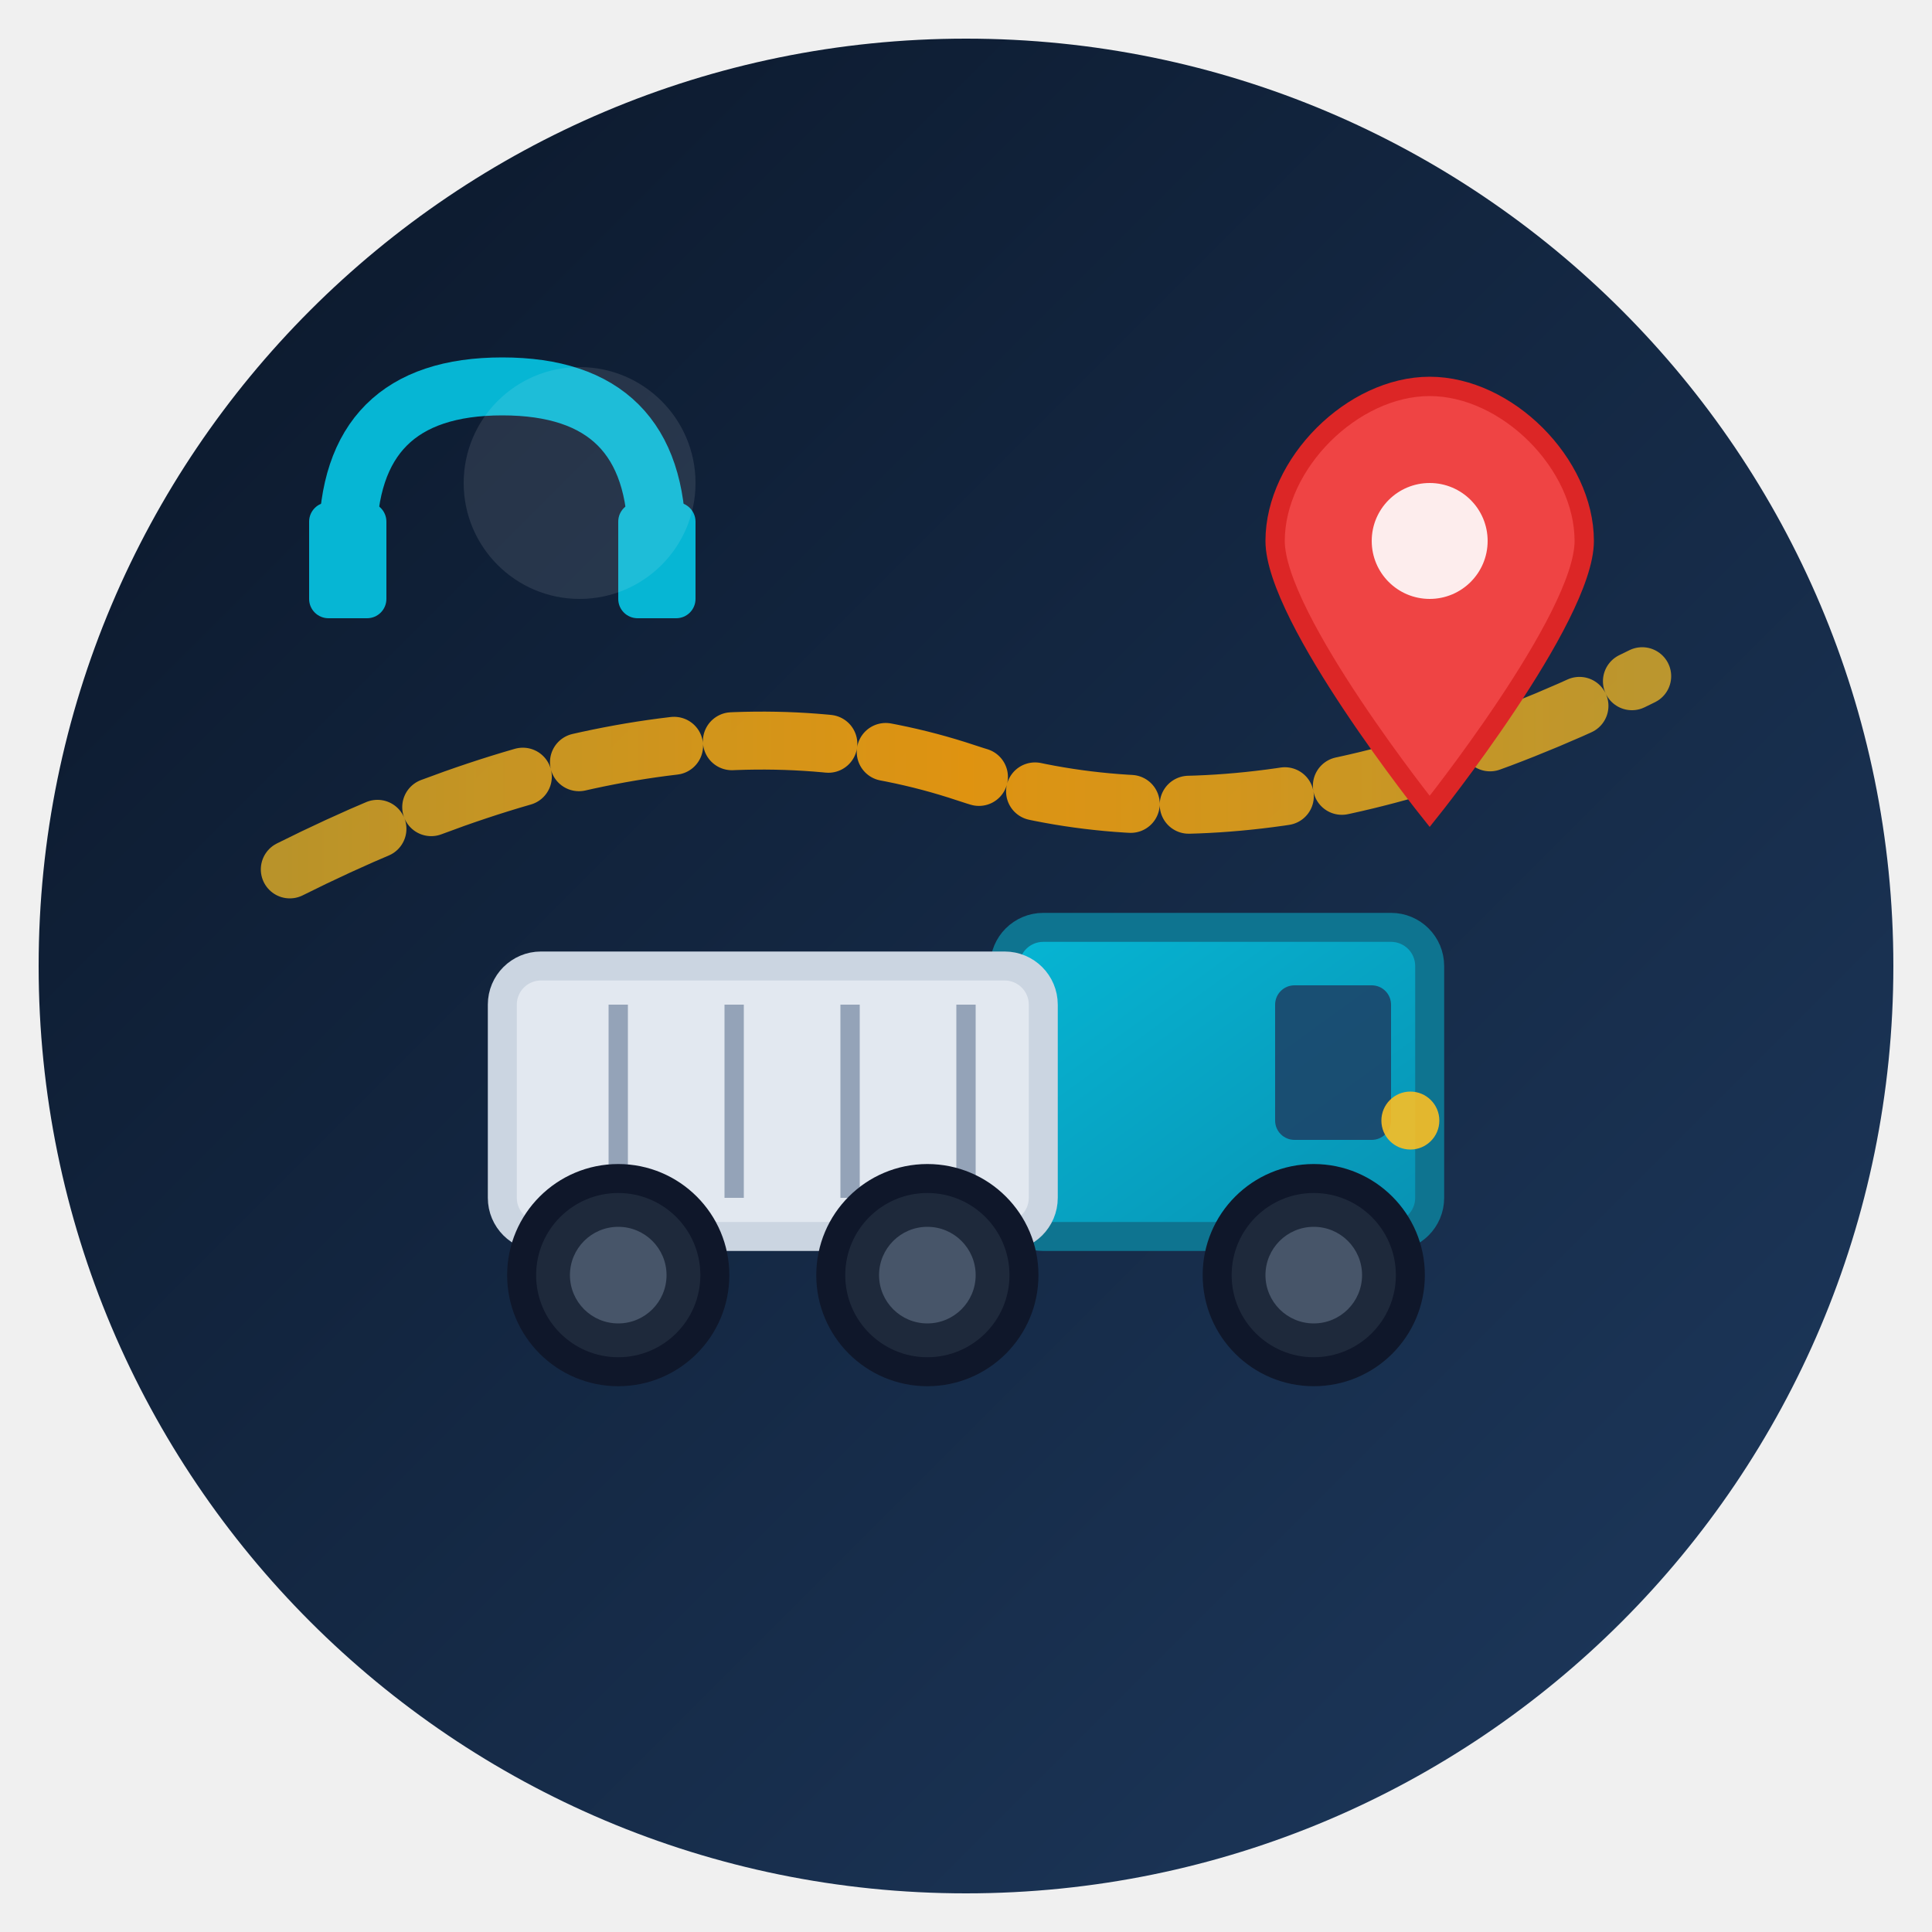
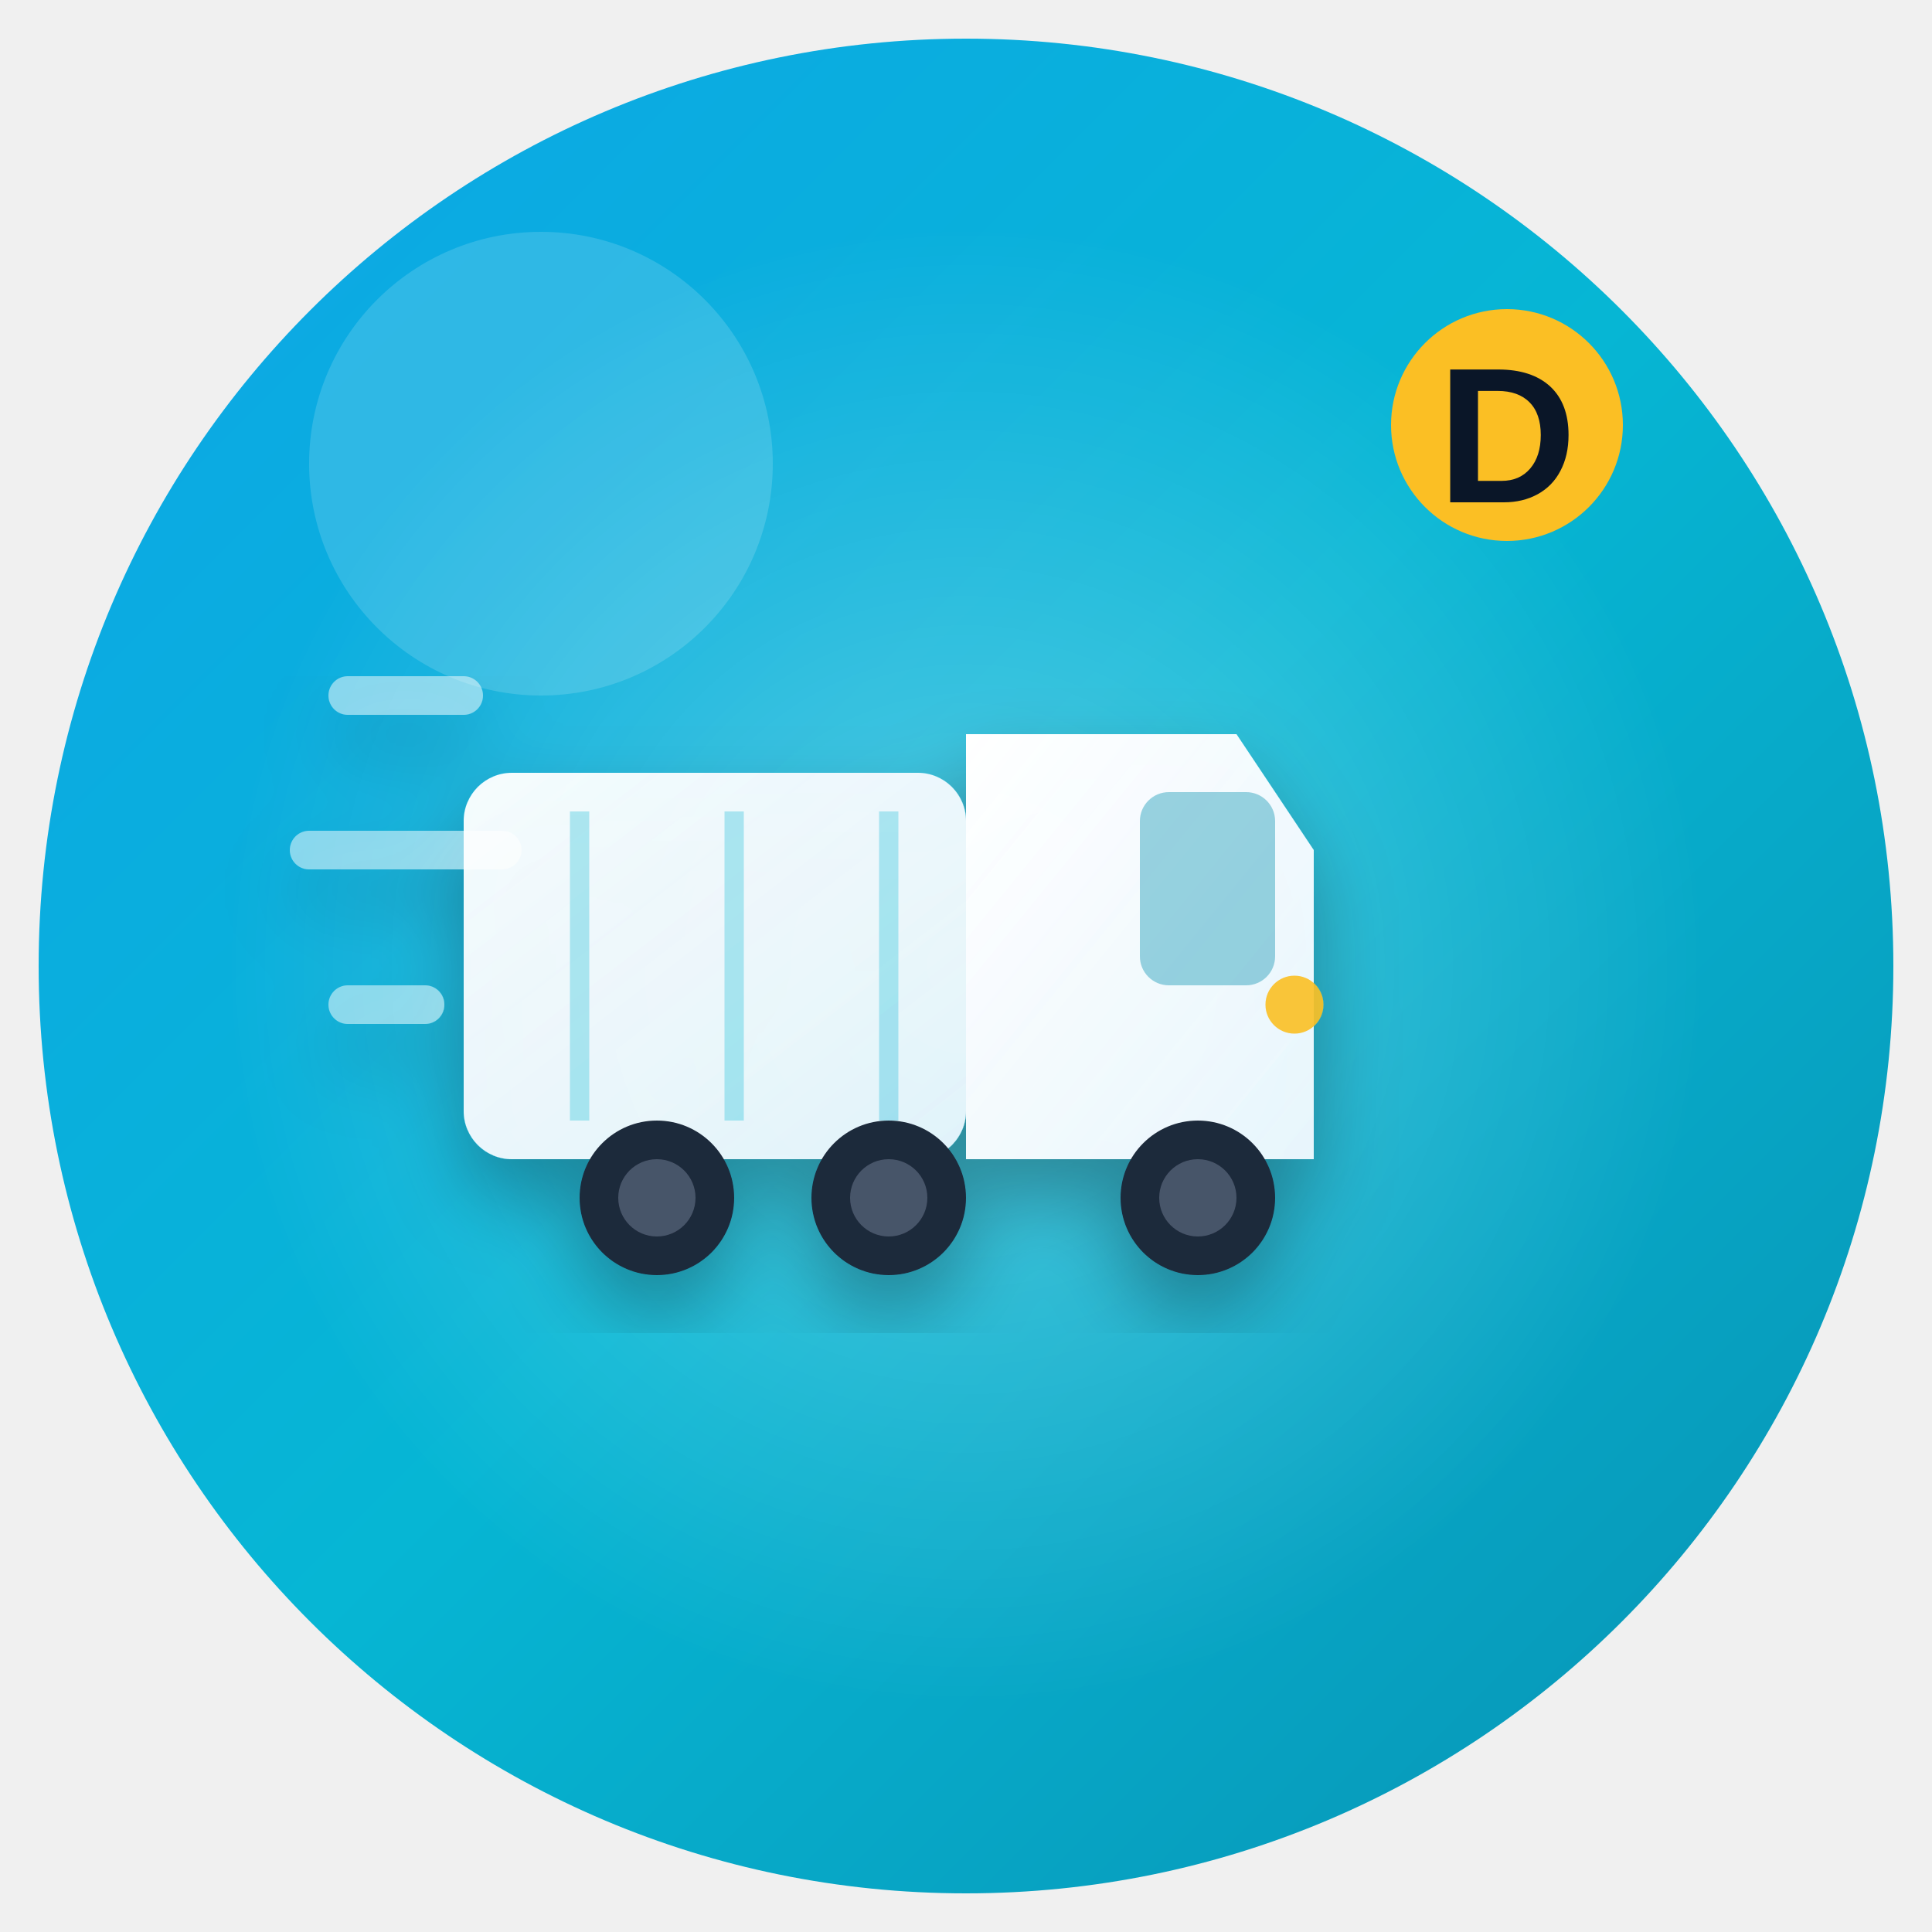
<svg xmlns="http://www.w3.org/2000/svg" viewBox="0 0 100 100">
  <defs>
-     <linearGradient id="bgGrad" x1="0%" y1="0%" x2="100%" y2="100%">
-       <stop offset="0%" style="stop-color:#0a1628;stop-opacity:1" />
-       <stop offset="100%" style="stop-color:#1e3a5f;stop-opacity:1" />
-     </linearGradient>
-     <linearGradient id="truckGrad" x1="0%" y1="0%" x2="100%" y2="100%">
-       <stop offset="0%" style="stop-color:#06b6d4;stop-opacity:1" />
+     <linearGradient id="bg" x1="0%" y1="0%" x2="100%" y2="100%">
+       <stop offset="0%" style="stop-color:#0ea5e9;stop-opacity:1" />
+       <stop offset="50%" style="stop-color:#06b6d4;stop-opacity:1" />
      <stop offset="100%" style="stop-color:#0891b2;stop-opacity:1" />
    </linearGradient>
-     <linearGradient id="routeGrad" x1="0%" y1="0%" x2="100%" y2="0%">
-       <stop offset="0%" style="stop-color:#fbbf24;stop-opacity:0.8" />
-       <stop offset="50%" style="stop-color:#f59e0b;stop-opacity:1" />
-       <stop offset="100%" style="stop-color:#fbbf24;stop-opacity:0.8" />
+     <linearGradient id="truck" x1="0%" y1="0%" x2="100%" y2="100%">
+       <stop offset="0%" style="stop-color:#ffffff;stop-opacity:1" />
+       <stop offset="100%" style="stop-color:#f0f9ff;stop-opacity:0.95" />
    </linearGradient>
+     <radialGradient id="glow">
+       <stop offset="0%" style="stop-color:#ffffff;stop-opacity:0.3" />
+       <stop offset="100%" style="stop-color:#ffffff;stop-opacity:0" />
+     </radialGradient>
+     <filter id="shadow">
+       <feDropShadow dx="0" dy="2" stdDeviation="2" flood-opacity="0.3" />
+     </filter>
  </defs>
-   <circle cx="50" cy="50" r="48" fill="url(#bgGrad)" />
-   <path d="M 15 45 Q 35 35, 50 40 T 85 35" stroke="url(#routeGrad)" stroke-width="3" stroke-linecap="round" stroke-dasharray="5,3" fill="none" opacity="0.9" />
-   <rect x="52" y="48" width="22" height="16" rx="2" fill="url(#truckGrad)" stroke="#0e7490" stroke-width="1.5" />
-   <rect x="66" y="51" width="6" height="8" rx="1" fill="#1e3a5f" opacity="0.8" />
-   <rect x="26" y="50" width="28" height="14" rx="2" fill="#e2e8f0" stroke="#cbd5e1" stroke-width="1.5" />
-   <line x1="32" y1="52" x2="32" y2="62" stroke="#94a3b8" stroke-width="1" />
-   <line x1="38" y1="52" x2="38" y2="62" stroke="#94a3b8" stroke-width="1" />
-   <line x1="44" y1="52" x2="44" y2="62" stroke="#94a3b8" stroke-width="1" />
-   <line x1="50" y1="52" x2="50" y2="62" stroke="#94a3b8" stroke-width="1" />
-   <circle cx="32" cy="66" r="5" fill="#1e293b" stroke="#0f172a" stroke-width="1.5" />
-   <circle cx="32" cy="66" r="2.5" fill="#475569" />
-   <circle cx="48" cy="66" r="5" fill="#1e293b" stroke="#0f172a" stroke-width="1.5" />
-   <circle cx="48" cy="66" r="2.5" fill="#475569" />
-   <circle cx="68" cy="66" r="5" fill="#1e293b" stroke="#0f172a" stroke-width="1.5" />
-   <circle cx="68" cy="66" r="2.5" fill="#475569" />
-   <circle cx="73" cy="58" r="1.5" fill="#fbbf24" opacity="0.9" />
-   <path d="M 82 28 C 82 24, 78 20, 74 20 C 70 20, 66 24, 66 28 C 66 32, 74 42, 74 42 C 74 42, 82 32, 82 28 Z" fill="#ef4444" stroke="#dc2626" stroke-width="1" />
-   <circle cx="74" cy="28" r="3" fill="#fff" opacity="0.9" />
-   <path d="M 18 28 Q 18 20, 26 20 Q 34 20, 34 28" stroke="#06b6d4" stroke-width="3" stroke-linecap="round" fill="none" />
-   <rect x="16" y="26" width="4" height="6" rx="1" fill="#06b6d4" />
-   <rect x="32" y="26" width="4" height="6" rx="1" fill="#06b6d4" />
-   <circle cx="30" cy="25" r="6" fill="#ffffff" opacity="0.1" />
+   <circle cx="50" cy="50" r="48" fill="url(#bg)" />
+   <circle cx="50" cy="50" r="38" fill="url(#glow)" />
+   <g transform="translate(50, 50)" filter="url(#shadow)">
+     <rect x="-26" y="-10" width="26" height="20" rx="2.5" fill="url(#truck)" opacity="0.95" />
+     <line x1="-20" y1="-8" x2="-20" y2="8" stroke="#06b6d4" stroke-width="1" opacity="0.3" />
+     <line x1="-12" y1="-8" x2="-12" y2="8" stroke="#06b6d4" stroke-width="1" opacity="0.3" />
+     <line x1="-4" y1="-8" x2="-4" y2="8" stroke="#06b6d4" stroke-width="1" opacity="0.3" />
+     <path d="M 0 -12 L 0 10 L 18 10 L 18 -6 L 14 -12 Z" fill="url(#truck)" />
+     <rect x="9" y="-9" width="7" height="10" rx="1.5" fill="#0891b2" opacity="0.4" />
+     <circle cx="17" cy="2" r="1.5" fill="#fbbf24" opacity="0.9" />
+     <g>
+       <circle cx="-16" cy="12" r="4" fill="#1e293b" />
+       <circle cx="-16" cy="12" r="2" fill="#475569" />
+       <circle cx="-4" cy="12" r="4" fill="#1e293b" />
+       <circle cx="-4" cy="12" r="2" fill="#475569" />
+       <circle cx="12" cy="12" r="4" fill="#1e293b" />
+       <circle cx="12" cy="12" r="2" fill="#475569" />
+     </g>
+     <g opacity="0.5">
+       <line x1="-32" y1="-14" x2="-26" y2="-14" stroke="#ffffff" stroke-width="2" stroke-linecap="round" />
+       <line x1="-34" y1="-6" x2="-24" y2="-6" stroke="#ffffff" stroke-width="2" stroke-linecap="round" />
+       <line x1="-32" y1="2" x2="-28" y2="2" stroke="#ffffff" stroke-width="2" stroke-linecap="round" />
+     </g>
+   </g>
+   <circle cx="78" cy="22" r="6" fill="#fbbf24" />
+   <text x="78" y="26" font-family="Arial, sans-serif" font-size="10" font-weight="bold" fill="#0a1628" text-anchor="middle">D</text>
+   <circle cx="28" cy="24" r="12" fill="#ffffff" opacity="0.15" />
</svg>
